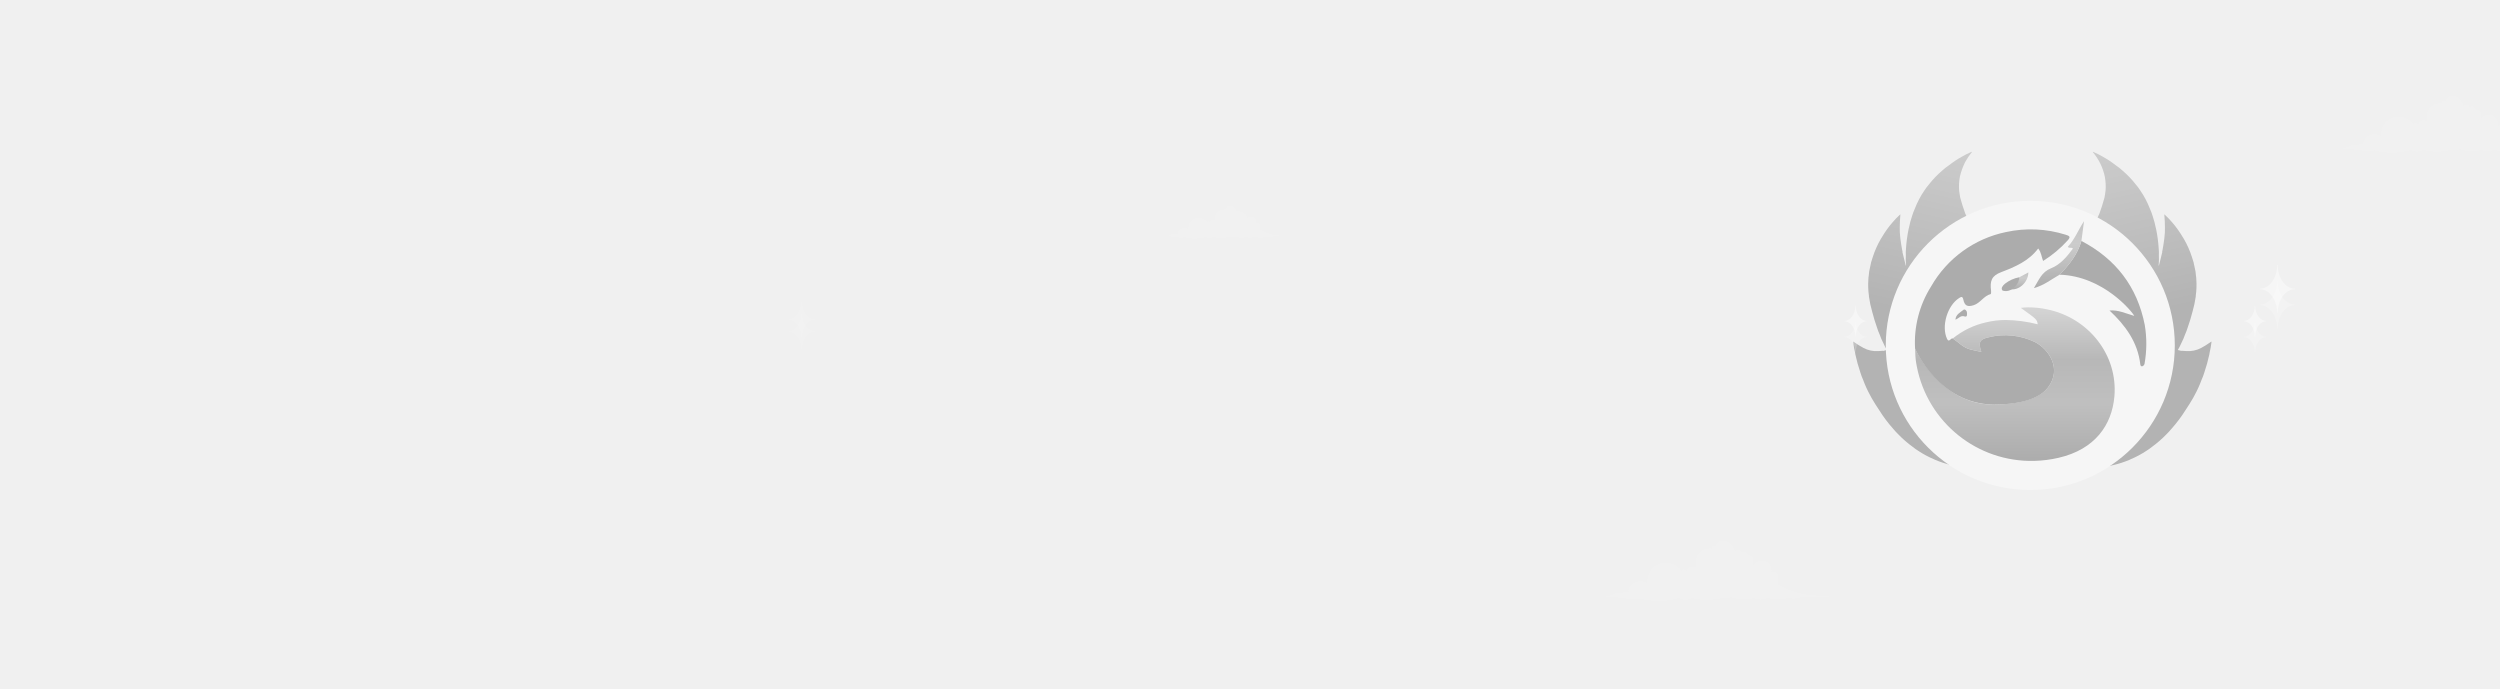
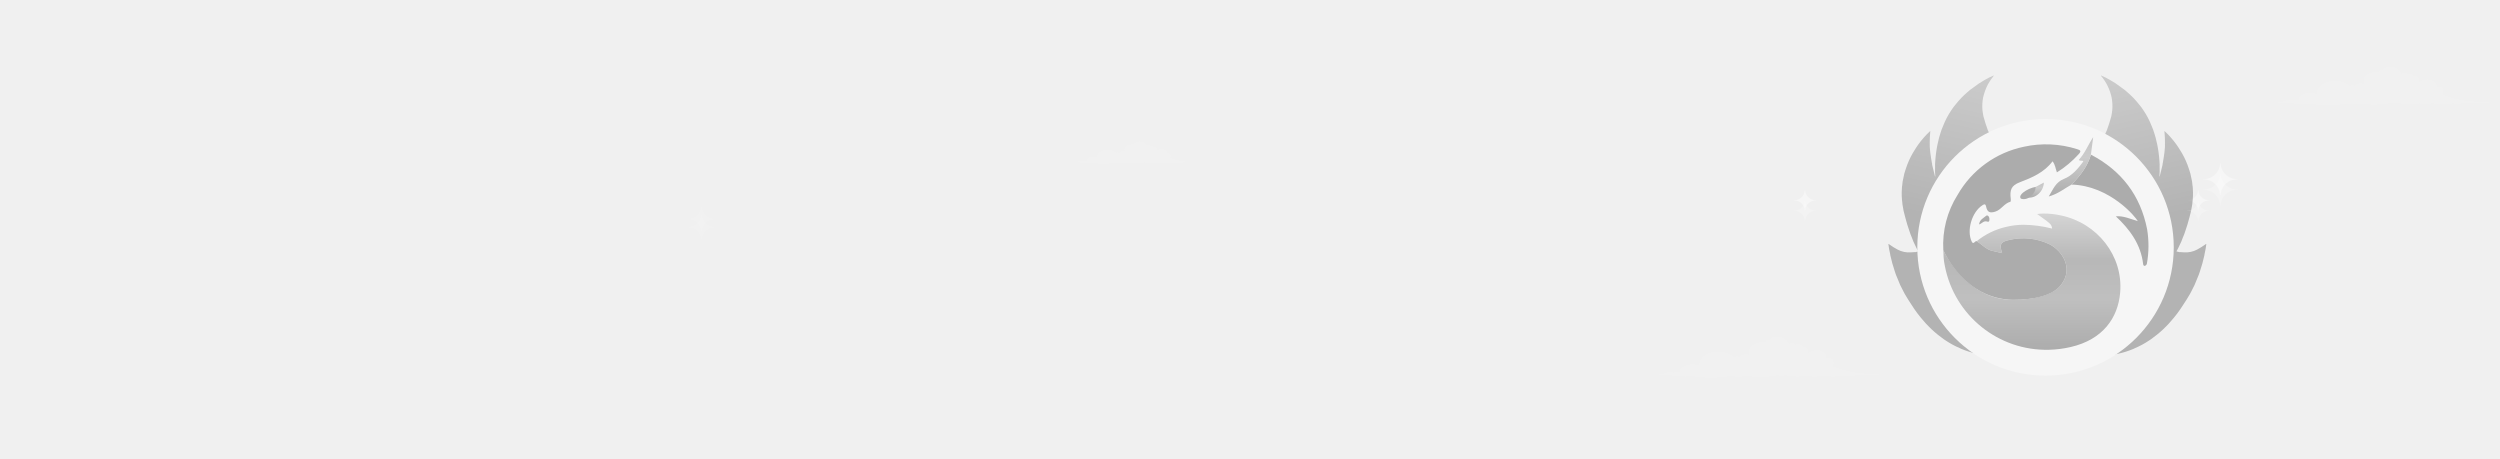
- <svg xmlns="http://www.w3.org/2000/svg" xmlns:xlink="http://www.w3.org/1999/xlink" width="752" height="207">
+ <svg xmlns="http://www.w3.org/2000/svg" xmlns:xlink="http://www.w3.org/1999/xlink" width="752" height="138" viewBox="0 0 752 138">
  <defs>
-     <linearGradient id="linear-gradient" x1="1.156" y1="1.185" x2=".887" y2=".353" gradientUnits="objectBoundingBox">
+     <linearGradient id="u2wewao2wa" x1="1.156" y1="1.185" x2=".887" y2=".353" gradientUnits="objectBoundingBox">
      <stop offset="0" stop-color="#82b1ff" />
      <stop offset="1" stop-color="#004ce6" />
    </linearGradient>
-     <linearGradient id="linear-gradient-2" x1="1.156" y1="-.185" x2=".887" y2=".647" xlink:href="#linear-gradient" />
-     <linearGradient id="linear-gradient-3" x1=".5" x2=".5" y2="1" gradientUnits="objectBoundingBox">
+     <linearGradient id="46bbbufn2d" x1="1.156" y1="-.185" x2=".887" y2=".647" xlink:href="#u2wewao2wa" />
+     <linearGradient id="rrjydew6be" x1=".5" x2=".5" y2="1" gradientUnits="objectBoundingBox">
      <stop offset="0" stop-color="#82b1ff" />
      <stop offset=".34" stop-color="#2962ff" />
      <stop offset=".626" stop-color="#0098ff" />
      <stop offset="1" stop-color="#004ce6" />
    </linearGradient>
-     <linearGradient id="linear-gradient-4" x1=".5" x2=".5" y2="1" gradientUnits="objectBoundingBox">
+     <linearGradient id="etjxul5xhf" x1=".5" x2=".5" y2="1" gradientUnits="objectBoundingBox">
      <stop offset="0" stop-color="#448aff" />
      <stop offset=".34" stop-color="#00cff3" />
      <stop offset=".626" stop-color="#0098ff" />
      <stop offset="1" stop-color="#004ce6" />
    </linearGradient>
-     <clipPath id="clip-path">
-       <path id="Rectangle_18585" data-name="Rectangle 18585" d="M20 0h712a20 20 0 0 1 20 20v187H0V20A20 20 0 0 1 20 0z" transform="translate(536 197)" style="fill:#e1bee7" />
+     <clipPath id="p2nqpjnodb">
+       <path data-name="Rectangle 18585" d="M20 0h712a20 20 0 0 1 20 20v118H0V20A20 20 0 0 1 20 0z" style="fill:#e1bee7" />
    </clipPath>
-     <clipPath id="clip-path-2">
-       <circle id="Ellipse_624" data-name="Ellipse 624" cx="56.76" cy="56.76" r="56.76" style="stroke:#707070;fill:#fff" />
+     <clipPath id="mvwkh8lcic">
+       <circle data-name="Ellipse 624" cx="50.361" cy="50.361" r="50.361" style="stroke:#707070;fill:#fff" />
    </clipPath>
-     <style>.cls-15,.cls-16,.cls-5{fill:#fff}.cls-15{isolation:isolate}.cls-11{fill:#004ce6}.cls-12{fill:url(#linear-gradient-4)}.cls-15{opacity:.05}.cls-16{opacity:.1}</style>
  </defs>
-   <g id="Mask_Group_276" data-name="Mask Group 276" transform="translate(-536 -197)" style="clip-path:url(#clip-path)">
-     <g id="Group_16479" data-name="Group 16479" transform="translate(773.201 225.779)">
-       <g id="Group_16525" data-name="Group 16525" transform="translate(317.558 5.861)">
-         <g id="Group_16471" data-name="Group 16471" transform="translate(0 45.077)" style="opacity:.4">
-           <path id="Path_11488" data-name="Path 11488" class="cls-5" d="M20.756 67.241h-.169c0-3.92-2.325-7.116-5.177-7.116v-.162c2.859 0 5.177-3.2 5.177-7.123h.169c0 3.926 2.325 7.123 5.183 7.123v.162c-2.865 0-5.183 3.197-5.183 7.116z" transform="translate(109.624 -52.84)" />
-           <path id="Path_11489" data-name="Path 11489" class="cls-5" d="M18.855 62.121h-.109c0-2.526-1.5-4.586-3.336-4.586v-.1c1.842 0 3.336-2.06 3.336-4.59h.109c0 2.53 1.5 4.59 3.34 4.59v.1c-1.846 0-3.34 2.06-3.34 4.586z" transform="translate(104.739 -40.614)" />
-           <path id="Path_11491" data-name="Path 11491" class="cls-5" d="M18.75 62.12h.109c0-2.526 1.5-4.586 3.336-4.586v-.1c-1.842 0-3.336-2.06-3.336-4.59h-.109c0 2.53-1.5 4.59-3.34 4.59v.1c1.847.001 3.34 2.061 3.34 4.586z" transform="translate(-15.41 -40.615)" />
+   <g data-name="Mask Group 276" style="clip-path:url(#p2nqpjnodb)">
+     <g data-name="Group 16479">
+       <g data-name="Group 16525">
+         <g data-name="Group 16471" style="opacity:.4">
+           <path data-name="Path 11488" d="M20.673 62.293h-.166a4.907 4.907 0 0 0-5.1-4.671v-.106a4.9 4.9 0 0 0 5.1-4.676h.166a4.91 4.91 0 0 0 5.1 4.676v.106a4.9 4.9 0 0 0-5.1 4.671z" transform="translate(647.288 -3.652)" style="fill:#fff" />
+           <path data-name="Path 11489" d="M18.8 58.932h-.107a3.162 3.162 0 0 0-3.285-3.01v-.069a3.16 3.16 0 0 0 3.285-3.013h.107a3.164 3.164 0 0 0 3.289 3.013v.069a3.161 3.161 0 0 0-3.289 3.01z" transform="translate(642.478 4.373)" style="fill:#fff" />
+           <path data-name="Path 11491" d="M18.7 58.932h.107a3.162 3.162 0 0 1 3.285-3.01v-.069a3.16 3.16 0 0 1-3.285-3.013H18.7a3.164 3.164 0 0 1-3.289 3.013v.069a3.161 3.161 0 0 1 3.289 3.01z" transform="translate(524.174 4.373)" style="fill:#fff" />
        </g>
-         <g id="Mask_Group_275" data-name="Mask Group 275" transform="translate(.121)" style="isolation:isolate;mix-blend-mode:luminosity;clip-path:url(#clip-path-2);opacity:.4">
-           <g id="Group_16475" data-name="Group 16475" transform="translate(-9.074 8.133)">
-             <g id="Group_16474" data-name="Group 16474" style="opacity:.9">
-               <g id="Group_16472" data-name="Group 16472" transform="rotate(-166 60.696 45.934)">
-                 <path id="Path_11492" data-name="Path 11492" d="M60.512 30.54c-.123-.148-.049-.32-.059-.481l-.024-.354c0-.032-.007-.064-.011-.1a39.955 39.955 0 0 0-.891-5.124 37.714 37.714 0 0 0-1.82-6.06 32.553 32.553 0 0 0-3-6.167A27.909 27.909 0 0 0 50.619 6.9c-.1-.106-.223-.2-.335-.293l-.067.071a24.613 24.613 0 0 1 3.271 5.1 3.291 3.291 0 0 0 .323.692c.013.016.026.032.041.047l.765 2.11a3.19 3.19 0 0 1 .369.983c.278.936.543 1.878.813 2.817l.022.076.08.672c.02.031.053.06.06.093a39.688 39.688 0 0 1 .7 4.759c.12.186.055.405.073.609a.473.473 0 0 0 .075.228c.023 1.414.207 2.821.15 4.237v.494q0 .588.007 1.174-.036 2.013-.238 4.015l.007.119v.032c-.058.535-.1 1.074-.18 1.6-.205 1.322-.43 2.639-.647 3.958l-.007.042-.162.681c-.091.416-.176.833-.274 1.247-.32 1.35-.734 2.674-1.14 4l-.017.055-.236.605a18.25 18.25 0 0 1-1.183 2.8c.111-1.115.045-2.221.052-3.327v-.902c-.027-.3-.048-.6-.08-.9a14.8 14.8 0 0 0-.61-3.121 1.012 1.012 0 0 0-.1-.142c-.086-.116-.167-.233-.048-.376v-.011c-.173.009-.187-.145-.241-.248-.117-.223-.217-.456-.344-.674a3.213 3.213 0 0 0-2.536-1.83 8.414 8.414 0 0 0-6.408 2.083 1.235 1.235 0 0 1-.492.3 1.542 1.542 0 0 1-.573.683l-.087.06a11.481 11.481 0 0 0-1.6 2.371c-.453.817-.74 1.706-1.121 2.555v.156c-.048.129-.1.255-.144.387-.3 1-.545 2.007-.773 3.022q-.152.909-.3 1.818c-.01.129.042.27-.071.38l-.071.453a.133.133 0 0 1 0 .017c0 .12-.005.241-.008.361a2.368 2.368 0 0 1 0 .3c-.217 1.533-.195 3.08-.3 4.621 0 .589-.005 1.18.008 1.769 0 .218-.072.448.063.653v2.947c.133.163.042.357.077.534v.152c.158.32.034.659.071.987a13.313 13.313 0 0 0 .106 1.912 26.388 26.388 0 0 0 .393 2.731l.023.12h-.058c-.042-.029-.083-.058-.126-.084-.332-.2-.707-.32-1.048-.5-.95-.5-1.9-1.017-2.842-1.526h-.008q-2.448-1.484-4.761-3.171l-.014-.01-.818-.673a43.727 43.727 0 0 1-4.811-4.265c-.292-.292-.543-.624-.864-.888l-.063-.082-.4-.52a13.463 13.463 0 0 1-1.352-1.554 29.936 29.936 0 0 1-2.36-3.293l-.382-.533-.039-.071a11.907 11.907 0 0 1-.1-.192 17.271 17.271 0 0 1-1.22-2.236 17.107 17.107 0 0 1-1.358-2.88l-.3-.607-.018-.054q-.485-1.448-.972-2.894a.013.013 0 0 0 0-.005c-.166-.709-.4-1.4-.521-2.122a9.486 9.486 0 0 1-.232-.939v-.045a44.55 44.55 0 0 1-.607-4.848c0-.126.005-.252.008-.378l-.02-.386a33.858 33.858 0 0 1-.061-1.831c0-1.08.127-2.155.08-3.235a.414.414 0 0 0 .07-.327.785.785 0 0 1 0-.133c.033-.251-.066-.517.076-.758a13.24 13.24 0 0 1 .139-1.839c.09-.741.161-1.484.241-2.227a.135.135 0 0 1 0-.017c.089-.076.058-.183.077-.279a6.488 6.488 0 0 1 .224-1.165 1.792 1.792 0 0 1 .011-.264c.289-1.538.665-3.055 1.055-4.569l-.008-.011h.007l.3-.758a22.51 22.51 0 0 1 .845-2.419 24.489 24.489 0 0 1 1.576-3.339l.077-.228.024-.041a35.437 35.437 0 0 1 2-3.092 18.141 18.141 0 0 1 1.615-2.023.123.123 0 0 0 .019-.011c.189-.1.289-.292.438-.436.083-.094.158-.195.248-.281A24.931 24.931 0 0 1 24.5 3.211a19.51 19.51 0 0 1 5.376-2.7C30.492.32 31.14.237 31.747 0a29.235 29.235 0 0 0-6.914 1.338 30.464 30.464 0 0 0-9.227 4.735c-.089.067-.17.147-.255.221a28.31 28.31 0 0 0-3.99 3.616 15.467 15.467 0 0 0-1.3 1.515 32.779 32.779 0 0 0-3.313 4.722A22.672 22.672 0 0 0 5.629 18.2a40.734 40.734 0 0 0-2.659 6.283 63.547 63.547 0 0 0-1.37 4.194c-.082.29-.146.585-.219.878a33.259 33.259 0 0 0-.939 5.052 17.8 17.8 0 0 0-.271 2.317 50.616 50.616 0 0 0-.151 5.733 3.107 3.107 0 0 0 .042.333 28.629 28.629 0 0 0 .247 3.521c.174-.048.238-.195.329-.3a25.368 25.368 0 0 1 2.237-2.3 8.216 8.216 0 0 1 4.123-2 10.474 10.474 0 0 1 1.334-.236c.17-.132.365-.048.548-.063h.655a19.216 19.216 0 0 0-.52 2.266 18.247 18.247 0 0 0-.458 2.8 17.747 17.747 0 0 0-.257 2.134 55.275 55.275 0 0 0-.257 4.983A32.346 32.346 0 0 0 8.2 58.54a1.1 1.1 0 0 0 .052.179 22.956 22.956 0 0 0 1.035 4.861 6.752 6.752 0 0 0 .408 1.13 11.216 11.216 0 0 0 .9 2.138 17.525 17.525 0 0 0 1.605 2.929 27.055 27.055 0 0 0 3.616 4.645c.173.183.36.351.541.526a29.118 29.118 0 0 0 4.158 3.524A25.425 25.425 0 0 0 23 80.042c.106.058.217.107.366.182-.234-.724-.455-1.4-.672-2.08-.33-1.031-.547-2.091-.81-3.14a36.858 36.858 0 0 1-.486-3.8c-.03-.5-.073-1-.11-1.5 0-.177-.008-.355-.013-.532-.109-.117-.063-.262-.064-.395-.008-.667-.01-1.332-.013-2v-1.946c.216.167.14.3.159.414a19.151 19.151 0 0 0 .6 2.586 15.624 15.624 0 0 0 .555 2.024 43.073 43.073 0 0 0 2.188 5.516c.065.135.144.262.216.393a25.48 25.48 0 0 0 1.627 2.959 18.518 18.518 0 0 0 1.465 2.14 26.58 26.58 0 0 0 4.042 4.529 16.269 16.269 0 0 0 1.872 1.523 28.016 28.016 0 0 0 4.77 3.006 15.066 15.066 0 0 0 2.359 1.063 29.625 29.625 0 0 0 4.436 1.586 24.952 24.952 0 0 0 3.13.7c.079.026.164.064.155-.08a16.777 16.777 0 0 1-5.3-6.292 16.177 16.177 0 0 1-1.245-4.066c-.1-.687-.12-1.38-.187-2.07.038-1.665.125-3.328.307-4.985.211-1.085.382-2.177.665-3.248.244-.925.57-1.822.853-2.733.686-1.758 1.575-3.428 2.228-5.2.072-.195.176-.377.265-.566a16.718 16.718 0 0 0 1.442-5.48.939.939 0 0 1 .064-.208 12.233 12.233 0 0 0-.3-5.473c-.023-.071-.057-.139-.086-.208a16.34 16.34 0 0 0-1.65-3.595c.748.213 2.118 1.7 3.4 3.68a9.81 9.81 0 0 1 .917 4.914c0 .09-.007.181-.01.272-.016.212.073.434-.06.635a16.6 16.6 0 0 1-.843 3.753c-.209.548-.458 1.077-.7 1.629.32-.257.648-.5.959-.772a28.806 28.806 0 0 0 4.225-4.531c.208-.276.393-.569.589-.854a23.651 23.651 0 0 0 2.052-3.239 14.624 14.624 0 0 0 .9-1.819 30.339 30.339 0 0 0 1.886-4.845 7.365 7.365 0 0 0 .318-1.2 28.317 28.317 0 0 0 .986-5.066c.011-.159-.063-.33.063-.473.092-.195-.063-.417.069-.608v-5.606a41.308 41.308 0 0 0-.067-4.396z" style="fill:url(#linear-gradient)" />
+         <g data-name="Mask Group 275" transform="translate(565.761 12.944)" style="isolation:isolate;mix-blend-mode:luminosity;clip-path:url(#mvwkh8lcic);opacity:.4">
+           <g data-name="Group 16475">
+             <g data-name="Group 16474" style="opacity:.9">
+               <g data-name="Group 16472">
+                 <path data-name="Path 11492" d="M53.69 27.1c-.109-.131-.044-.284-.052-.427l-.021-.314c0-.028-.006-.056-.009-.085a35.449 35.449 0 0 0-.79-4.547 33.462 33.462 0 0 0-1.618-5.381 28.882 28.882 0 0 0-2.664-5.472 24.763 24.763 0 0 0-3.624-4.75c-.091-.094-.2-.174-.3-.26l-.059.063a21.839 21.839 0 0 1 2.9 4.524 2.92 2.92 0 0 0 .286.614.672.672 0 0 0 .036.042l.679 1.872a2.83 2.83 0 0 1 .327.872c.247.831.482 1.666.721 2.5l.02.068.071.6c.018.028.047.053.053.083a35.216 35.216 0 0 1 .618 4.223c.107.165.048.36.065.54a.42.42 0 0 0 .067.2c.02 1.254.184 2.5.133 3.76v.438q0 .521.006 1.041-.032 1.786-.211 3.563l.006.106v.029c-.052.475-.086.953-.159 1.424-.182 1.173-.382 2.342-.574 3.512l-.006.037-.144.6c-.081.369-.156.739-.243 1.106-.284 1.2-.651 2.373-1.012 3.55l-.015.049-.209.537A16.191 16.191 0 0 1 46.93 44.3c.1-.989.04-1.971.046-2.952v-.806c-.024-.265-.042-.53-.071-.8a13.132 13.132 0 0 0-.541-2.769.9.9 0 0 0-.085-.126c-.077-.1-.148-.206-.043-.334v-.01c-.154.008-.166-.129-.214-.22-.1-.2-.193-.4-.305-.6a2.85 2.85 0 0 0-2.25-1.623 7.465 7.465 0 0 0-5.685 1.848 1.1 1.1 0 0 1-.437.268 1.368 1.368 0 0 1-.509.606l-.077.054a10.187 10.187 0 0 0-1.418 2.1c-.4.725-.657 1.514-.995 2.267v.134c-.043.114-.093.227-.128.344a39.286 39.286 0 0 0-.686 2.681l-.27 1.613c-.009.114.038.239-.063.337l-.063.4a.117.117 0 0 1 0 .016c0 .106 0 .214-.007.321a2.1 2.1 0 0 1 0 .268c-.193 1.36-.173 2.733-.262 4.1 0 .523 0 1.047.007 1.569 0 .194-.064.4.056.579v2.615c.118.145.037.317.068.474v.135c.14.284.03.585.063.876a11.813 11.813 0 0 0 .094 1.7 23.413 23.413 0 0 0 .349 2.423l.02.107h-.051a2.183 2.183 0 0 0-.112-.075c-.294-.181-.627-.284-.93-.444-.843-.447-1.682-.9-2.522-1.354h-.007q-2.172-1.317-4.224-2.813l-.012-.009-.737-.605a38.8 38.8 0 0 1-4.268-3.784c-.259-.259-.482-.554-.767-.788l-.056-.073-.354-.462a11.946 11.946 0 0 1-1.2-1.379 26.562 26.562 0 0 1-2.09-2.909l-.339-.472-.034-.063c-.03-.057-.06-.114-.093-.17a15.324 15.324 0 0 1-1.083-1.984 15.178 15.178 0 0 1-1.2-2.555l-.265-.539-.016-.048q-.434-1.287-.864-2.569c-.147-.629-.359-1.243-.462-1.883a8.417 8.417 0 0 1-.206-.833v-.04a39.528 39.528 0 0 1-.538-4.3c0-.112 0-.223.007-.335l-.018-.342a30.338 30.338 0 0 1-.054-1.625c0-.958.113-1.912.071-2.87a.368.368 0 0 0 .063-.29.7.7 0 0 1 0-.118c.03-.223-.058-.458.067-.672a11.748 11.748 0 0 1 .124-1.632c.08-.657.142-1.317.214-1.976a.12.12 0 0 1 0-.015c.079-.067.052-.163.068-.247a5.757 5.757 0 0 1 .2-1.034 1.59 1.59 0 0 1 .009-.234c.257-1.365.59-2.71.936-4.054l-.007-.01h.009l.264-.673a19.972 19.972 0 0 1 .75-2.146 21.729 21.729 0 0 1 1.4-2.962l.068-.2.022-.036a31.441 31.441 0 0 1 1.77-2.743 16.1 16.1 0 0 1 1.433-1.8l.017-.009c.168-.089.256-.259.389-.387.073-.083.14-.173.22-.249a22.121 22.121 0 0 1 2.626-2.227A17.31 17.31 0 0 1 26.5.456C27.055.284 27.629.21 28.168 0a25.939 25.939 0 0 0-6.134 1.187 27.03 27.03 0 0 0-8.187 4.2c-.079.06-.151.13-.227.2a25.118 25.118 0 0 0-3.54 3.209 13.724 13.724 0 0 0-1.153 1.344 29.083 29.083 0 0 0-2.939 4.19 20.116 20.116 0 0 0-.993 1.821 36.142 36.142 0 0 0-2.359 5.575 56.46 56.46 0 0 0-1.212 3.721c-.073.257-.13.519-.194.779a29.51 29.51 0 0 0-.83 4.48 15.792 15.792 0 0 0-.241 2.056 44.91 44.91 0 0 0-.134 5.086 2.756 2.756 0 0 0 .038.3 25.4 25.4 0 0 0 .219 3.124c.155-.042.211-.173.292-.268a22.509 22.509 0 0 1 1.985-2.043 7.289 7.289 0 0 1 3.658-1.775 9.293 9.293 0 0 1 1.183-.213c.151-.117.324-.042.487-.056h.581A17.05 17.05 0 0 0 8 38.927a16.189 16.189 0 0 0-.4 2.488 15.746 15.746 0 0 0-.229 1.894 49.443 49.443 0 0 0-.228 4.421 28.7 28.7 0 0 0 .14 4.211.972.972 0 0 0 .046.159 20.368 20.368 0 0 0 .916 4.313 5.991 5.991 0 0 0 .362 1 9.951 9.951 0 0 0 .8 1.9 15.549 15.549 0 0 0 1.424 2.6 24 24 0 0 0 3.208 4.121c.153.162.319.311.48.466a25.835 25.835 0 0 0 3.69 3.127 22.561 22.561 0 0 0 2.207 1.394c.094.052.192.1.325.161-.208-.643-.4-1.243-.6-1.845-.292-.915-.485-1.855-.719-2.786a32.7 32.7 0 0 1-.431-3.373c-.026-.444-.065-.887-.1-1.331 0-.157-.007-.315-.011-.472-.1-.1-.056-.232-.057-.35-.007-.592-.009-1.182-.011-1.774v-1.728c.192.148.124.266.141.367a16.992 16.992 0 0 0 .529 2.295 13.863 13.863 0 0 0 .493 1.8 38.217 38.217 0 0 0 1.947 4.894c.058.12.128.233.192.349a22.608 22.608 0 0 0 1.443 2.625 16.429 16.429 0 0 0 1.3 1.9 23.584 23.584 0 0 0 3.586 4.018 14.435 14.435 0 0 0 1.657 1.346 24.858 24.858 0 0 0 4.232 2.667 13.368 13.368 0 0 0 2.093.943 26.284 26.284 0 0 0 3.936 1.407 22.14 22.14 0 0 0 2.777.621c.07.023.145.056.137-.071a14.886 14.886 0 0 1-4.7-5.583 14.353 14.353 0 0 1-1.1-3.608c-.091-.61-.107-1.225-.166-1.837.034-1.477.111-2.953.272-4.423.188-.963.339-1.932.59-2.882.216-.821.505-1.616.757-2.425.609-1.56 1.4-3.042 1.977-4.614.064-.173.156-.335.235-.5a14.833 14.833 0 0 0 1.27-4.862.833.833 0 0 1 .056-.185 10.854 10.854 0 0 0-.262-4.856c-.021-.063-.05-.123-.076-.184a14.5 14.5 0 0 0-1.464-3.19c.664.189 1.879 1.51 3.015 3.265a8.7 8.7 0 0 1 .813 4.36c0 .08-.006.161-.009.241-.014.188.065.385-.053.563a14.728 14.728 0 0 1-.748 3.33c-.186.486-.406.956-.621 1.445.284-.228.575-.448.851-.685a25.558 25.558 0 0 0 3.749-4.02c.185-.245.349-.5.522-.758A20.986 20.986 0 0 0 50 48.4a12.977 12.977 0 0 0 .8-1.614 26.92 26.92 0 0 0 1.673-4.3 6.535 6.535 0 0 0 .282-1.066 25.126 25.126 0 0 0 .874-4.495c.01-.141-.056-.292.056-.42.082-.173-.056-.37.061-.539V31a36.65 36.65 0 0 0-.056-3.9z" transform="rotate(-166 50.27 44.858)" style="fill:url(#u2wewao2wa)" />
              </g>
-               <g id="Group_16473" data-name="Group 16473" transform="rotate(-14 59.706 7.331)">
-                 <path id="Path_11493" data-name="Path 11493" d="M60.512 62.756c-.123.148-.049.32-.059.481l-.024.354c0 .032-.007.064-.011.1a39.954 39.954 0 0 1-.891 5.124 37.715 37.715 0 0 1-1.82 6.06 32.553 32.553 0 0 1-3 6.167 27.91 27.91 0 0 1-4.084 5.354c-.1.106-.223.2-.335.293l-.067-.071a24.614 24.614 0 0 0 3.271-5.1 3.291 3.291 0 0 1 .323-.692c.013-.016.026-.032.041-.047l.765-2.11a3.19 3.19 0 0 0 .369-.983c.278-.936.543-1.878.813-2.817l.022-.076.08-.672c.02-.031.053-.06.06-.093a39.7 39.7 0 0 0 .7-4.759c.12-.186.055-.405.073-.609a.473.473 0 0 1 .075-.228c.023-1.414.207-2.821.15-4.237v-.494l.007-1.174q-.036-2.013-.238-4.015l.007-.119v-.032c-.058-.535-.1-1.074-.18-1.6-.205-1.322-.43-2.639-.647-3.958l-.007-.042-.162-.681c-.091-.416-.176-.833-.274-1.247-.32-1.35-.734-2.674-1.14-4l-.017-.055-.236-.605a18.251 18.251 0 0 0-1.183-2.8c.111 1.115.045 2.221.052 3.327v.907c-.027.3-.048.6-.08.9a14.8 14.8 0 0 1-.61 3.121 1.011 1.011 0 0 1-.1.142c-.086.116-.167.233-.048.376v.011c-.173-.009-.187.145-.241.248-.117.223-.217.456-.344.674a3.213 3.213 0 0 1-2.536 1.83 8.413 8.413 0 0 1-6.408-2.083 1.235 1.235 0 0 0-.492-.3 1.542 1.542 0 0 0-.573-.683l-.087-.06a11.481 11.481 0 0 1-1.6-2.371c-.453-.817-.74-1.706-1.121-2.555v-.153c-.048-.129-.1-.255-.144-.387-.3-1-.545-2.007-.773-3.022q-.152-.909-.3-1.818c-.01-.129.042-.27-.071-.38l-.071-.453a.135.135 0 0 0 0-.017c0-.12-.005-.241-.008-.361a2.363 2.363 0 0 0 0-.3c-.217-1.533-.195-3.08-.3-4.621 0-.589-.005-1.18.008-1.769 0-.218-.072-.448.063-.653v-2.947c.133-.163.042-.357.077-.534v-.152c.158-.32.034-.659.071-.987a13.314 13.314 0 0 1 .106-1.912 26.4 26.4 0 0 1 .393-2.731l.023-.12h-.058c-.042.029-.083.058-.126.084-.332.2-.707.32-1.048.5-.95.5-1.9 1.017-2.842 1.527h-.008q-2.448 1.484-4.761 3.171l-.014.01-.83.682a43.727 43.727 0 0 0-4.811 4.265c-.292.292-.543.624-.864.888l-.063.082-.4.52a13.463 13.463 0 0 0-1.352 1.554 29.936 29.936 0 0 0-2.36 3.293l-.382.533-.039.071-.1.192a17.268 17.268 0 0 0-1.22 2.236 17.108 17.108 0 0 0-1.358 2.88l-.3.607-.018.054q-.485 1.448-.972 2.894a.013.013 0 0 1 0 .005c-.166.709-.4 1.4-.521 2.122a9.488 9.488 0 0 0-.232.939v.045a44.552 44.552 0 0 0-.607 4.848c0 .126.005.252.008.378l-.02.386c-.032.61-.062 1.219-.061 1.831 0 1.08.127 2.155.08 3.235a.414.414 0 0 1 .07.327.785.785 0 0 0 0 .133c.033.251-.066.517.076.758a13.241 13.241 0 0 0 .139 1.839c.09.741.161 1.484.241 2.227a.135.135 0 0 0 0 .017c.089.076.058.183.077.279a6.489 6.489 0 0 0 .224 1.165 1.792 1.792 0 0 0 .011.264c.289 1.538.665 3.055 1.055 4.569l-.008.011h.015l.3.758a22.508 22.508 0 0 0 .845 2.419 24.489 24.489 0 0 0 1.576 3.339l.077.228.024.041a35.439 35.439 0 0 0 2 3.092 18.142 18.142 0 0 0 1.615 2.023.123.123 0 0 1 .019.011c.189.1.289.292.438.436.083.094.158.195.248.281a24.929 24.929 0 0 0 2.959 2.51 19.508 19.508 0 0 0 5.376 2.7c.621.193 1.269.277 1.876.514a29.234 29.234 0 0 1-6.914-1.338 30.465 30.465 0 0 1-9.227-4.735c-.089-.067-.17-.147-.255-.221a28.308 28.308 0 0 1-3.989-3.617 15.464 15.464 0 0 1-1.3-1.515 32.779 32.779 0 0 1-3.313-4.722A22.676 22.676 0 0 1 5.629 75.1a40.735 40.735 0 0 1-2.659-6.286A63.547 63.547 0 0 1 1.6 64.62c-.082-.29-.146-.585-.219-.878a33.259 33.259 0 0 1-.939-5.052 17.8 17.8 0 0 1-.271-2.317A50.617 50.617 0 0 1 .02 50.64a3.107 3.107 0 0 1 .042-.333 28.629 28.629 0 0 1 .247-3.521c.174.048.238.195.329.3a25.371 25.371 0 0 0 2.237 2.3A8.216 8.216 0 0 0 7 51.39a10.473 10.473 0 0 0 1.334.236c.17.132.365.048.548.063h.655a19.219 19.219 0 0 1-.52-2.266 18.248 18.248 0 0 1-.458-2.8 17.748 17.748 0 0 1-.259-2.139 55.294 55.294 0 0 1-.257-4.983 32.347 32.347 0 0 1 .157-4.745 1.1 1.1 0 0 1 .052-.179 22.956 22.956 0 0 1 1.033-4.861 6.752 6.752 0 0 1 .408-1.13 11.216 11.216 0 0 1 .9-2.138 17.524 17.524 0 0 1 1.607-2.929 27.056 27.056 0 0 1 3.616-4.645c.173-.183.36-.351.541-.526a29.118 29.118 0 0 1 4.158-3.524A25.425 25.425 0 0 1 23 13.254c.106-.058.217-.107.366-.182-.234.724-.455 1.4-.672 2.08-.33 1.031-.547 2.091-.81 3.14a36.861 36.861 0 0 0-.486 3.8c-.03.5-.073 1-.11 1.5 0 .177-.008.355-.013.532-.109.118-.063.262-.064.395-.008.667-.01 1.333-.013 2v1.946c.216-.167.14-.3.159-.414a19.15 19.15 0 0 1 .6-2.586 15.622 15.622 0 0 1 .555-2.024 43.074 43.074 0 0 1 2.195-5.516c.065-.135.144-.262.216-.393a25.485 25.485 0 0 1 1.627-2.959 18.521 18.521 0 0 1 1.465-2.14A26.581 26.581 0 0 1 32.054 7.9a16.269 16.269 0 0 1 1.872-1.52A28.017 28.017 0 0 1 38.7 3.374a15.067 15.067 0 0 1 2.359-1.063A29.625 29.625 0 0 1 45.491.725a24.95 24.95 0 0 1 3.13-.7c.079-.026.164-.064.155.08a19.892 19.892 0 0 0-2.71 2.433A19.765 19.765 0 0 0 43.473 6.4a16.177 16.177 0 0 0-1.245 4.066c-.1.687-.12 1.38-.187 2.07.038 1.665.125 3.328.307 4.985.211 1.085.382 2.177.665 3.248.244.925.57 1.822.853 2.733.686 1.758 1.575 3.428 2.228 5.2.072.195.176.377.265.566a16.719 16.719 0 0 1 1.439 5.48.94.94 0 0 0 .064.208 12.234 12.234 0 0 1-.3 5.474c-.023.071-.057.139-.086.208a16.34 16.34 0 0 1-1.65 3.595c.748-.213 2.118-1.7 3.4-3.68a9.81 9.81 0 0 0 .917-4.914c0-.09-.007-.181-.01-.272-.016-.212.074-.434-.06-.635a16.6 16.6 0 0 0-.843-3.753c-.209-.548-.458-1.078-.7-1.629.32.257.648.5.959.772a28.808 28.808 0 0 1 4.225 4.531c.208.276.393.569.589.854a23.651 23.651 0 0 1 2.052 3.239 14.625 14.625 0 0 1 .9 1.819 30.341 30.341 0 0 1 1.886 4.845 7.366 7.366 0 0 1 .318 1.2 28.317 28.317 0 0 1 .986 5.066c.011.159-.063.33.063.473.092.195-.063.417.069.608v5.603a41.309 41.309 0 0 1-.065 4.396z" style="fill:url(#linear-gradient-2)" />
+               <g data-name="Group 16473">
+                 <path data-name="Path 11493" d="M53.69 55.681c-.109.131-.044.284-.052.427l-.022.314c0 .028-.006.056-.009.085a35.449 35.449 0 0 1-.79 4.547 33.462 33.462 0 0 1-1.617 5.379 28.882 28.882 0 0 1-2.664 5.467 24.764 24.764 0 0 1-3.624 4.75c-.091.094-.2.174-.3.26l-.059-.063a21.838 21.838 0 0 0 2.9-4.524 2.92 2.92 0 0 1 .286-.614.672.672 0 0 1 .036-.042l.685-1.867a2.83 2.83 0 0 0 .327-.872c.247-.831.482-1.666.721-2.5l.02-.068.071-.6c.018-.028.047-.053.053-.083a35.221 35.221 0 0 0 .618-4.223c.107-.165.048-.36.065-.54a.42.42 0 0 1 .067-.2c.02-1.254.184-2.5.133-3.76v-.438q0-.521.006-1.041-.032-1.786-.211-3.563l.006-.106v-.029c-.052-.475-.086-.953-.159-1.424-.182-1.173-.382-2.342-.574-3.512l-.006-.037-.144-.6c-.081-.369-.156-.739-.243-1.106-.284-1.2-.651-2.373-1.012-3.55l-.015-.049-.209-.537a16.193 16.193 0 0 0-1.049-2.482c.1.989.04 1.971.046 2.952v.805c-.024.265-.042.53-.071.8a13.133 13.133 0 0 1-.541 2.769.9.9 0 0 1-.085.126c-.077.1-.148.206-.043.334v.01c-.154-.008-.166.129-.214.22-.1.2-.193.4-.305.6a2.851 2.851 0 0 1-2.25 1.623 7.465 7.465 0 0 1-5.685-1.848 1.1 1.1 0 0 0-.437-.268 1.368 1.368 0 0 0-.509-.606l-.077-.054a10.187 10.187 0 0 1-1.418-2.1c-.4-.725-.657-1.514-.995-2.267v-.146c-.043-.114-.093-.227-.128-.344a39.286 39.286 0 0 1-.686-2.681l-.27-1.613c-.009-.114.038-.239-.063-.337l-.063-.4a.119.119 0 0 0 0-.016c0-.106 0-.214-.007-.321a2.1 2.1 0 0 0 0-.268c-.193-1.36-.173-2.733-.262-4.1 0-.523 0-1.047.007-1.57 0-.194-.064-.4.056-.579v-2.615c.118-.145.037-.317.068-.474v-.137c.14-.284.03-.585.063-.876a11.813 11.813 0 0 1 .094-1.7 23.418 23.418 0 0 1 .349-2.423l.02-.107h-.051a2.183 2.183 0 0 1-.112.075c-.294.181-.627.284-.93.444-.843.447-1.682.9-2.522 1.354h-.007q-2.172 1.317-4.224 2.814l-.012.009-.737.605a38.8 38.8 0 0 0-4.268 3.784c-.259.259-.482.554-.767.788l-.056.073-.354.462a11.944 11.944 0 0 0-1.2 1.379 26.561 26.561 0 0 0-2.094 2.922l-.339.472-.034.063c-.03.057-.06.114-.093.17a15.322 15.322 0 0 0-1.083 1.984 15.18 15.18 0 0 0-1.2 2.555l-.265.539-.016.048Q12.73 42.7 12.3 43.98c-.147.629-.359 1.243-.462 1.883a8.418 8.418 0 0 0-.206.833v.04a39.529 39.529 0 0 0-.538 4.3c0 .112 0 .223.007.335l-.018.342a30.338 30.338 0 0 0-.054 1.625c0 .958.113 1.912.071 2.87a.368.368 0 0 1 .063.29.7.7 0 0 0 0 .118c.03.223-.058.458.067.672a11.748 11.748 0 0 0 .124 1.632c.08.657.142 1.317.214 1.976a.12.12 0 0 0 0 .015c.079.067.052.163.068.247a5.757 5.757 0 0 0 .2 1.034 1.59 1.59 0 0 0 .009.234c.257 1.365.59 2.71.936 4.054l-.007.01h.009l.264.673a19.971 19.971 0 0 0 .75 2.146 21.728 21.728 0 0 0 1.4 2.962l.068.2.022.036a31.444 31.444 0 0 0 1.77 2.743 16.1 16.1 0 0 0 1.433 1.8.11.11 0 0 1 .017.009c.168.089.256.259.389.387.073.083.14.173.22.249a22.118 22.118 0 0 0 2.625 2.227 17.309 17.309 0 0 0 4.77 2.393c.551.171 1.126.245 1.664.456a25.939 25.939 0 0 1-6.134-1.187 27.03 27.03 0 0 1-8.187-4.2c-.079-.06-.151-.13-.227-.2a25.116 25.116 0 0 1-3.54-3.209 13.72 13.72 0 0 1-1.153-1.344 29.084 29.084 0 0 1-2.939-4.19 20.119 20.119 0 0 1-.993-1.821 36.142 36.142 0 0 1-2.359-5.575 56.46 56.46 0 0 1-1.212-3.721c-.073-.257-.13-.519-.194-.779A29.51 29.51 0 0 1 .4 52.073a15.792 15.792 0 0 1-.241-2.056 44.911 44.911 0 0 1-.138-5.087 2.756 2.756 0 0 1 .038-.3 25.4 25.4 0 0 1 .219-3.124c.155.042.211.173.292.268a22.512 22.512 0 0 0 1.985 2.043A7.29 7.29 0 0 0 6.213 45.6a9.292 9.292 0 0 0 1.184.209c.151.117.324.042.487.056h.581A17.052 17.052 0 0 1 8 43.851a16.19 16.19 0 0 1-.4-2.487 15.747 15.747 0 0 1-.229-1.894 47.651 47.651 0 0 1-.233-4.421 28.7 28.7 0 0 1 .14-4.211.972.972 0 0 1 .046-.159 20.368 20.368 0 0 1 .916-4.313 5.991 5.991 0 0 1 .362-1 9.952 9.952 0 0 1 .8-1.9 15.549 15.549 0 0 1 1.424-2.6 24.006 24.006 0 0 1 3.208-4.121c.153-.162.319-.311.48-.466a25.836 25.836 0 0 1 3.69-3.127 22.559 22.559 0 0 1 2.207-1.394c.094-.052.192-.1.325-.161-.208.643-.4 1.243-.6 1.845-.292.915-.485 1.855-.719 2.786a32.7 32.7 0 0 0-.431 3.373c-.026.444-.065.887-.1 1.331 0 .157-.007.315-.011.472-.1.1-.056.233-.057.35-.007.592-.009 1.182-.011 1.774v1.727c.192-.148.124-.266.141-.367a16.991 16.991 0 0 1 .529-2.295 13.862 13.862 0 0 1 .493-1.8 38.218 38.218 0 0 1 1.95-4.893c.058-.12.128-.233.192-.349a22.611 22.611 0 0 1 1.443-2.625 16.433 16.433 0 0 1 1.3-1.9 23.584 23.584 0 0 1 3.586-4.018A14.434 14.434 0 0 1 30.1 5.661a24.859 24.859 0 0 1 4.232-2.667 13.368 13.368 0 0 1 2.093-.943A26.285 26.285 0 0 1 40.363.643 22.137 22.137 0 0 1 43.14.022c.07-.023.145-.056.137.071a17.65 17.65 0 0 0-2.4 2.159 17.537 17.537 0 0 0-2.3 3.425 14.354 14.354 0 0 0-1.1 3.608c-.091.61-.107 1.225-.166 1.837.034 1.477.111 2.953.272 4.423.188.963.339 1.932.59 2.882.216.821.505 1.617.757 2.425.609 1.56 1.4 3.042 1.977 4.614.064.173.156.335.235.5a14.834 14.834 0 0 1 1.277 4.862.833.833 0 0 0 .056.185 10.854 10.854 0 0 1-.275 4.857c-.021.063-.05.123-.076.184a14.5 14.5 0 0 1-1.464 3.19c.664-.189 1.879-1.51 3.015-3.266a8.7 8.7 0 0 0 .813-4.36c0-.08-.006-.161-.009-.241-.014-.188.065-.385-.053-.563a14.729 14.729 0 0 0-.748-3.33c-.186-.486-.406-.956-.621-1.445.284.228.575.448.851.685a25.561 25.561 0 0 1 3.749 4.02c.185.245.349.5.522.758A20.984 20.984 0 0 1 50 34.376a12.976 12.976 0 0 1 .8 1.614 26.921 26.921 0 0 1 1.673 4.3 6.535 6.535 0 0 1 .282 1.066 25.126 25.126 0 0 1 .874 4.495c.01.141-.056.293.056.42.082.173-.056.37.061.539v4.973a36.652 36.652 0 0 1-.056 3.898z" transform="rotate(-14 78.334 42.898)" style="fill:url(#46bbbufn2d)" />
              </g>
            </g>
-             <g id="Group_13546" data-name="Group 13546" transform="translate(21.437 17.658)">
-               <circle id="Ellipse_454" data-name="Ellipse 454" class="cls-5" cx="43.468" cy="43.468" r="43.468" />
-               <g id="Group_13545" data-name="Group 13545" transform="translate(8.754 6.1)">
-                 <path id="Path_5965" data-name="Path 5965" d="M872.611-162.21c1.107-12.5-7.75-23.653-20.08-26.221a26.4 26.4 0 0 0-5.964-.64 19.7 19.7 0 0 0-2.114.157c4.85 3.467 4.85 3.467 5.095 4.935h-.01a40.8 40.8 0 0 0-9.661-1.288 24.914 24.914 0 0 0-5.824.7A24.418 24.418 0 0 0 824-179.709c1.721 1.123 3.133 2.746 5.219 3.28 1.085.279 2.186.495 3.368.759-.939-2.844-.589-3.788 2.207-4.4a20.56 20.56 0 0 1 13.937 1.44c3.967 2.006 8.27 7.869 3.923 13.64-2.883 3.83-9.972 5.17-16.454 5.17-15.569 0-23.156-15.982-23.544-16.844.013.332.027.657.05 1a21.835 21.835 0 0 0 .154 2.419c.032.244.063.489.1.719l.027.171c.065.39.134.763.2 1.113a35.077 35.077 0 0 0 35.34 28.358 36.324 36.324 0 0 0 7.3-.929c10.973-2.533 16.025-9.893 16.784-18.397z" transform="translate(-812.6 214.987)" style="fill:url(#linear-gradient-3);isolation:isolate" />
-                 <path id="Path_5962" data-name="Path 5962" class="cls-11" d="M824.005-185.41c.143-1.618 1.488-2.155 2.395-2.939.414-.361 1.028.184 1.082.775.047.512.157 1.491-.7 1.2-1.232-.426-1.747.639-2.777.964z" transform="translate(-811.819 215.029)" />
-                 <g id="Group_13544" data-name="Group 13544" transform="translate(0 2.453)">
-                   <path id="Path_5963" data-name="Path 5963" class="cls-11" d="M853.312-197.6c2.868-2.95 5.434-6.1 6.578-10.16 10.338 5.425 16.8 13.769 19.062 25.291a34.292 34.292 0 0 1-.077 11.7 1.106 1.106 0 0 1-.619.706c-.4.159-.613-.229-.649-.545-.776-6.736-4.51-11.768-9.266-16.222 2.6-.252 4.916.9 7.449 1.62-.514-1.109-9.25-12.001-22.478-12.39z" transform="translate(-809.801 211.246)" />
-                   <path id="Path_5964" data-name="Path 5964" class="cls-11" d="M836.2-158.3c6.988 0 13.571-1.335 16.455-5.165 4.346-5.771.044-11.634-3.924-13.64a20.558 20.558 0 0 0-13.936-1.44c-2.8.608-3.148 1.55-2.208 4.4-1.181-.265-2.283-.482-3.368-.76-2.085-.536-3.5-2.158-5.218-3.281a24.411 24.411 0 0 1 10.052-4.863 24.867 24.867 0 0 1 5.824-.695 24.882 24.882 0 0 0-5.832.695A24.421 24.421 0 0 0 824-178.192c-.6-.249-1.107 1.393-1.707.134-1.8-3.77.066-10.042 3.628-12.3.577-.365 1.022-.6 1.241.426.409 1.926 1.257 2.311 3.1 1.739 2.038-.632 3.045-2.819 5.146-3.356.111-.03.162-.61.122-.919-.411-3.1.184-4.579 3.028-5.671 4.208-1.613 8.28-3.321 11.137-7.118.946 1.178.988 2.5 1.473 3.75a34.4 34.4 0 0 0 7.339-6.124c1.05-1.1.68-1.412-.541-1.772a34.9 34.9 0 0 0-17.965-.8 33.8 33.8 0 0 0-22.5 16.324 31.609 31.609 0 0 0-4.839 18.757c.385.84 7.274 16.485 23.538 16.822z" transform="translate(-812.605 211.022)" />
+             <g data-name="Group 13546" transform="translate(10.969 22.883)">
+               <circle data-name="Ellipse 454" cx="38.567" cy="38.567" r="38.567" style="fill:#fff" />
+               <g data-name="Group 13545">
+                 <path data-name="Path 5965" d="M865.852-165.239c.982-11.095-6.876-20.986-17.817-23.265a23.428 23.428 0 0 0-5.292-.568 17.488 17.488 0 0 0-1.876.139c4.3 3.076 4.3 3.076 4.52 4.379h-.009a36.2 36.2 0 0 0-8.572-1.143 22.106 22.106 0 0 0-5.167.617 21.667 21.667 0 0 0-8.919 4.315c1.527 1 2.78 2.436 4.63 2.911.963.248 1.939.439 2.988.673-.833-2.524-.523-3.361 1.959-3.9a18.241 18.241 0 0 1 12.365 1.278c3.52 1.78 7.338 6.982 3.481 12.1-2.558 3.4-8.848 4.587-14.6 4.587-13.814 0-20.546-14.18-20.89-14.945.011.295.024.583.044.885a19.38 19.38 0 0 0 .136 2.146c.029.216.056.434.089.638l.024.152c.058.346.119.677.18.987a31.123 31.123 0 0 0 31.356 25.161 32.23 32.23 0 0 0 6.473-.824c9.739-2.247 14.224-8.777 14.897-16.323z" transform="translate(-804.839 217.477)" style="fill:url(#rrjydew6be);isolation:isolate" />
+                 <path data-name="Path 5962" d="M824.005-185.755c.127-1.436 1.32-1.912 2.125-2.608.367-.321.912.163.96.688.042.454.139 1.323-.621 1.063-1.094-.376-1.55.569-2.464.857z" transform="translate(-805.426 217.446)" style="fill:#004ce6" />
+                 <g data-name="Group 13544">
+                   <path data-name="Path 5963" d="M853.312-198.748c2.545-2.617 4.822-5.409 5.836-9.015 9.172 4.814 14.9 12.217 16.913 22.44a30.428 30.428 0 0 1-.068 10.379.981.981 0 0 1-.549.627c-.352.141-.544-.2-.575-.483-.689-5.977-4-10.442-8.222-14.394 2.307-.224 4.362.8 6.609 1.438-.456-.98-8.207-10.644-19.944-10.992z" transform="translate(-806.939 218.442)" style="fill:#004ce6" />
+                   <path data-name="Path 5964" d="M833.541-164.248c6.2 0 12.042-1.184 14.6-4.583 3.856-5.12.039-10.322-3.481-12.1a18.24 18.24 0 0 0-12.36-1.279c-2.482.54-2.793 1.375-1.959 3.9-1.048-.235-2.026-.428-2.988-.674-1.85-.475-3.1-1.915-4.63-2.911a21.659 21.659 0 0 1 8.919-4.315 22.064 22.064 0 0 1 5.167-.616 22.076 22.076 0 0 0-5.175.616 21.666 21.666 0 0 0-8.918 4.315c-.53-.221-.982 1.236-1.515.119-1.6-3.345.059-8.91 3.219-10.917.512-.324.907-.535 1.1.378.362 1.709 1.115 2.05 2.755 1.543 1.809-.561 2.7-2.5 4.566-2.978.1-.027.144-.542.108-.816-.365-2.75.163-4.063 2.686-5.031 3.733-1.431 7.347-2.946 9.882-6.316.84 1.045.876 2.215 1.307 3.327a30.52 30.52 0 0 0 6.512-5.434c.932-.974.6-1.253-.48-1.572a30.968 30.968 0 0 0-15.939-.713 29.987 29.987 0 0 0-19.967 14.483 28.045 28.045 0 0 0-4.293 16.642c.343.756 6.452 14.637 20.884 14.932z" transform="translate(-804.838 218.611)" style="fill:#004ce6" />
                </g>
-                 <path id="Path_5966" data-name="Path 5966" class="cls-12" d="M851.252-199.15c-2.846 1.119-3.64 3.5-5.155 5.965 3.112-.858 5.3-2.683 7.723-4.035 2.87-2.95 5.435-6.1 6.579-10.161q.386-2.969.776-5.937c-1.726 2.6-2.784 5.478-4.873 7.685.368.647 1.14.03 1.528.56-1.83 2.49-3.83 4.841-6.578 5.923z" transform="translate(-810.297 213.317)" />
-                 <path id="Path_5968" data-name="Path 5968" class="cls-12" d="M839.3-193.881c2.583.608 5.566-1.953 5.6-5.018l-2.7 1.448c-.217 1.8-1.775 2.511-2.9 3.57z" transform="translate(-810.766 214.31)" />
-                 <path id="Path_5961" data-name="Path 5961" d="M837.279-193.537c-.607-.7.1-1.52.721-2.046a9.937 9.937 0 0 1 4.344-1.961c0 2.231-2.644 4.878-5.065 4.007z" transform="translate(-810.921 214.403)" style="fill:#004ce6;isolation:isolate" />
+                 <path data-name="Path 5966" d="M850.67-200.747c-2.525.993-3.23 3.1-4.574 5.293 2.762-.762 4.7-2.38 6.852-3.58 2.546-2.618 4.822-5.41 5.837-9.015q.342-2.635.688-5.267c-1.532 2.3-2.47 4.86-4.323 6.819.327.574 1.012.027 1.356.5-1.621 2.204-3.393 4.29-5.836 5.25z" transform="translate(-806.566 218.729)" style="fill:url(#etjxul5xhf)" />
+                 <path data-name="Path 5968" d="M839.3-194.447c2.292.54 4.939-1.733 4.97-4.452l-2.4 1.285c-.19 1.597-1.57 2.228-2.57 3.167z" transform="translate(-806.215 217.985)" style="fill:url(#etjxul5xhf)" />
+                 <path data-name="Path 5961" d="M837.253-193.988c-.538-.619.086-1.349.64-1.815a8.817 8.817 0 0 1 3.854-1.74c0 1.978-2.347 4.327-4.494 3.555z" transform="translate(-806.099 217.915)" style="fill:#004ce6;isolation:isolate" />
              </g>
            </g>
          </g>
        </g>
-         <g id="Group_16478" data-name="Group 16478" transform="translate(.001 49.845)" style="opacity:.2">
-           <g id="Group_16476" data-name="Group 16476" transform="translate(120.149)">
-             <path id="Path_11494" data-name="Path 11494" class="cls-5" d="M20.756 67.241h-.169c0-3.92-2.325-7.116-5.177-7.116v-.162c2.859 0 5.177-3.2 5.177-7.123h.169c0 3.926 2.325 7.123 5.183 7.123v.162c-2.865 0-5.183 3.197-5.183 7.116z" transform="translate(-10.525 -52.84)" />
-             <path id="Path_11495" data-name="Path 11495" class="cls-5" d="M18.855 62.121h-.109c0-2.526-1.5-4.586-3.336-4.586v-.1c1.842 0 3.336-2.06 3.336-4.59h.109c0 2.53 1.5 4.59 3.34 4.59v.1c-1.846 0-3.34 2.06-3.34 4.586z" transform="translate(-15.41 -40.614)" />
+         <g data-name="Group 16478" style="opacity:.2">
+           <g data-name="Group 16476">
+             <path data-name="Path 11494" d="M20.673 62.293h-.166a4.907 4.907 0 0 0-5.1-4.671v-.106a4.9 4.9 0 0 0 5.1-4.676h.166a4.91 4.91 0 0 0 5.1 4.676v.106a4.9 4.9 0 0 0-5.1 4.671z" transform="translate(647.289 -.522)" style="fill:#fff" />
+             <path data-name="Path 11495" d="M18.8 58.932h-.107a3.162 3.162 0 0 0-3.285-3.01v-.069a3.16 3.16 0 0 0 3.285-3.013h.107a3.164 3.164 0 0 0 3.289 3.013v.069a3.161 3.161 0 0 0-3.289 3.01z" transform="translate(642.479 7.503)" style="fill:#fff" />
          </g>
-           <g id="Group_16477" data-name="Group 16477" transform="translate(0 12.225)">
-             <path id="Path_11497" data-name="Path 11497" class="cls-5" d="M18.75 62.12h.109c0-2.526 1.5-4.586 3.336-4.586v-.1c-1.842 0-3.336-2.06-3.336-4.59h-.109c0 2.53-1.5 4.59-3.34 4.59v.1c1.847.001 3.34 2.061 3.34 4.586z" transform="translate(-15.41 -52.84)" />
+           <g data-name="Group 16477">
+             <path data-name="Path 11497" d="M18.7 58.932h.107a3.162 3.162 0 0 1 3.285-3.01v-.069a3.16 3.16 0 0 1-3.285-3.013H18.7a3.164 3.164 0 0 1-3.289 3.013v.069a3.161 3.161 0 0 1 3.289 3.01z" transform="translate(524.175 7.503)" style="fill:#fff" />
          </g>
        </g>
      </g>
-       <path id="path60" class="cls-15" d="M1214.862 153.727a25.987 25.987 0 0 1-6.072-1.854 10.077 10.077 0 0 0-2.008-1.044 1.6 1.6 0 0 0-.268-.04 4.8 4.8 0 0 0 .308-2.008 2.3 2.3 0 0 0-.663-1.566 1.024 1.024 0 0 0-1.453 0 3.227 3.227 0 0 0-1.948-3.528A3.26 3.26 0 0 0 1199 145.2a3.454 3.454 0 0 0 .254-2.135 1.493 1.493 0 0 0-1.633-1.125 2.109 2.109 0 0 0-.85-1.031c-.408-.194-1.125-.054-1.145.395a1.125 1.125 0 0 0-.823-1 .991.991 0 0 0-1.058.6 5.839 5.839 0 0 0-1.379-2.39 3.2 3.2 0 0 0-2.51-.977 2.249 2.249 0 0 0-2.008 1.68.877.877 0 0 0-.87 0c-.254.167-.2.442-.181.75a4.385 4.385 0 0 0-4.016 1.473 4.432 4.432 0 0 0-.75 4.251 1.874 1.874 0 0 0-2.919 1.125.817.817 0 0 0-.83-.6c-.375.033-.582.127-.6.5a5.9 5.9 0 0 0-6.694-2.256 5.837 5.837 0 0 0-3.735 5.9 3.863 3.863 0 0 0-5.355 1.252 1.573 1.573 0 0 0-.194 1.566 1.72 1.72 0 0 0-2.075.248c-1.272-.515-1.493-.194-2.745.368a11.735 11.735 0 0 1-5.068.85h4.077c4.452 0 6.46 1.158 9.238.435a21.535 21.535 0 0 0 11.655-.1 4.552 4.552 0 0 0 4.057 0 18.422 18.422 0 0 0 9.459-.2 2.483 2.483 0 0 0 2.2-.06 12.143 12.143 0 0 0 6.875.241 4.445 4.445 0 0 0 3.976-.067 12.163 12.163 0 0 0 6.46.033 5.355 5.355 0 0 0 3.012-.033 7.784 7.784 0 0 1 1.52-.274h12.237a153.443 153.443 0 0 1-11.748-.89" transform="translate(-909.011 -3.778)" />
-       <path id="path60-2" data-name="path60" class="cls-15" d="M1186.422 146.417a14.266 14.266 0 0 1-3.333-1.018 5.531 5.531 0 0 0-1.1-.573.884.884 0 0 0-.147-.022 2.639 2.639 0 0 0 .169-1.1 1.26 1.26 0 0 0-.364-.86.562.562 0 0 0-.8 0 1.771 1.771 0 0 0-1.069-1.937 1.79 1.79 0 0 0-2.065.83 1.9 1.9 0 0 0 .14-1.172.819.819 0 0 0-.9-.617 1.157 1.157 0 0 0-.467-.566c-.224-.107-.617-.029-.628.217a.617.617 0 0 0-.452-.551.544.544 0 0 0-.581.327 3.207 3.207 0 0 0-.757-1.312 1.756 1.756 0 0 0-1.378-.537 1.235 1.235 0 0 0-1.1.922.481.481 0 0 0-.478 0c-.14.092-.11.243-.1.412a2.407 2.407 0 0 0-2.2.808 2.433 2.433 0 0 0-.412 2.332 1.029 1.029 0 0 0-1.6.617.448.448 0 0 0-.456-.327c-.206.018-.32.07-.331.272a3.241 3.241 0 0 0-3.675-1.238 3.2 3.2 0 0 0-2.051 3.241 2.12 2.12 0 0 0-2.94.687.864.864 0 0 0-.107.86.944.944 0 0 0-1.139.136c-.7-.283-.819-.107-1.507.2a6.442 6.442 0 0 1-2.782.467h2.238c2.444 0 3.546.636 5.071.239a11.821 11.821 0 0 0 6.4-.055 2.5 2.5 0 0 0 2.227 0 10.113 10.113 0 0 0 5.193-.11 1.363 1.363 0 0 0 1.205-.033 6.666 6.666 0 0 0 3.774.132 2.44 2.44 0 0 0 2.183-.037 6.677 6.677 0 0 0 3.546.018 2.94 2.94 0 0 0 1.654-.018 4.274 4.274 0 0 1 .834-.151h6.717a84.35 84.35 0 0 1-6.449-.489" transform="translate(-1040.051 -104.52)" />
-       <path id="path60-3" data-name="path60" class="cls-15" d="M1211.135 152.769a24.451 24.451 0 0 1-5.713-1.745 9.481 9.481 0 0 0-1.89-.983 1.508 1.508 0 0 0-.252-.038 4.522 4.522 0 0 0 .29-1.89 2.16 2.16 0 0 0-.624-1.474.964.964 0 0 0-1.367 0 3.036 3.036 0 0 0-1.833-3.319 3.068 3.068 0 0 0-3.54 1.423 3.249 3.249 0 0 0 .239-2.009 1.4 1.4 0 0 0-1.537-1.058 1.983 1.983 0 0 0-.8-.97c-.384-.183-1.058-.05-1.077.372a1.058 1.058 0 0 0-.775-.945.932.932 0 0 0-.995.561 5.5 5.5 0 0 0-1.3-2.249 3.01 3.01 0 0 0-2.362-.92 2.117 2.117 0 0 0-1.89 1.581.825.825 0 0 0-.819 0c-.239.157-.189.416-.17.705a4.126 4.126 0 0 0-3.779 1.386 4.17 4.17 0 0 0-.705 4 1.763 1.763 0 0 0-2.746 1.058.768.768 0 0 0-.781-.561c-.353.031-.548.12-.567.466a5.555 5.555 0 0 0-6.3-2.123 5.492 5.492 0 0 0-3.515 5.555 3.634 3.634 0 0 0-5.039 1.178 1.48 1.48 0 0 0-.183 1.474 1.619 1.619 0 0 0-1.953.233c-1.2-.485-1.4-.183-2.582.346a11.042 11.042 0 0 1-4.768.8h3.836c4.188 0 6.078 1.09 8.692.409a20.262 20.262 0 0 0 10.966-.094 4.283 4.283 0 0 0 3.817 0 17.334 17.334 0 0 0 8.9-.189 2.337 2.337 0 0 0 2.066-.057 11.426 11.426 0 0 0 6.469.227 4.182 4.182 0 0 0 3.741-.063 11.445 11.445 0 0 0 6.078.031 5.039 5.039 0 0 0 2.834-.032 7.323 7.323 0 0 1 1.43-.258h11.513a143.914 143.914 0 0 1-11.053-.838" transform="translate(-687.353 -137.52)" />
-       <g id="Group_16526" data-name="Group 16526" transform="translate(0 61.925)">
-         <path id="Path_11504" data-name="Path 11504" class="cls-16" d="M19.292 63.624h.127c0-2.935 1.741-5.329 3.876-5.329v-.121c-2.141 0-3.876-2.394-3.876-5.334h-.127c0 2.94-1.741 5.334-3.882 5.334v.126c2.146 0 3.882 2.389 3.882 5.324z" transform="translate(-15.41 -52.84)" />
-         <path id="Path_11505" data-name="Path 11505" class="cls-16" d="M19.292 63.624h.127c0-2.935 1.741-5.329 3.876-5.329v-.121c-2.141 0-3.876-2.394-3.876-5.334h-.127c0 2.94-1.741 5.334-3.882 5.334v.126c2.146 0 3.882 2.389 3.882 5.324z" transform="translate(-15.41 -49.268)" />
+       <path d="M1216.3 148.571a36.994 36.994 0 0 1-6.21-1.264 12.784 12.784 0 0 0-2.054-.712 2.42 2.42 0 0 0-.274-.027 2.306 2.306 0 0 0 .315-1.369 1.376 1.376 0 0 0-.678-1.068 1.442 1.442 0 0 0-1.486 0c.261-1.014-.567-2.013-1.993-2.406a4.185 4.185 0 0 0-3.848 1.032 1.659 1.659 0 0 0 .26-1.456 1.614 1.614 0 0 0-1.671-.767 1.765 1.765 0 0 0-.87-.7c-.418-.132-1.15-.037-1.171.269-.035-.324-.372-.6-.842-.685a1.165 1.165 0 0 0-1.082.406 4 4 0 0 0-1.41-1.63 4.275 4.275 0 0 0-2.568-.666 2.258 2.258 0 0 0-2.054 1.146 1.3 1.3 0 0 0-.89 0c-.26.114-.206.3-.185.511a5.872 5.872 0 0 0-4.108 1 2.272 2.272 0 0 0-.767 2.9 2.745 2.745 0 0 0-1.8-.152 1.6 1.6 0 0 0-1.183.919.874.874 0 0 0-.849-.406c-.384.023-.6.087-.616.338a7.863 7.863 0 0 0-6.847-1.538c-2.471.63-4.025 2.268-3.821 4.026a5.667 5.667 0 0 0-3.006-.337 4.244 4.244 0 0 0-2.471 1.19.793.793 0 0 0-.2 1.068 2.46 2.46 0 0 0-2.122.169c-1.3-.351-1.527-.132-2.807.251a17.477 17.477 0 0 1-5.183.58h4.17c4.553 0 6.607.79 9.449.3a32.7 32.7 0 0 0 11.92-.068 6.78 6.78 0 0 0 4.149 0 27.991 27.991 0 0 0 9.675-.137 3.7 3.7 0 0 0 2.245-.041 18.4 18.4 0 0 0 7.032.164 6.618 6.618 0 0 0 4.067-.046 18.474 18.474 0 0 0 6.607.023 8.123 8.123 0 0 0 3.081-.023 11.609 11.609 0 0 1 1.554-.187h12.516c-4.012-.1-8.024-.3-12.016-.607" transform="translate(-656.472 -36.336)" style="opacity:.05;isolation:isolate;fill:#fff" />
+       <path data-name="path60" d="M1187.212 143.587a20.314 20.314 0 0 1-3.409-.694 7.007 7.007 0 0 0-1.127-.391 1.333 1.333 0 0 0-.15-.015 1.267 1.267 0 0 0 .173-.752.756.756 0 0 0-.372-.586.792.792 0 0 0-.816 0c.143-.557-.311-1.1-1.094-1.321a2.3 2.3 0 0 0-2.113.566.909.909 0 0 0 .143-.8.885.885 0 0 0-.917-.421.967.967 0 0 0-.477-.386c-.229-.073-.632-.02-.643.148-.019-.178-.2-.329-.462-.376a.639.639 0 0 0-.594.223 2.2 2.2 0 0 0-.774-.895 2.346 2.346 0 0 0-1.409-.366 1.24 1.24 0 0 0-1.128.629.711.711 0 0 0-.489 0c-.143.063-.113.165-.1.281a3.223 3.223 0 0 0-2.255.551 1.247 1.247 0 0 0-.421 1.591 1.507 1.507 0 0 0-.989-.083.877.877 0 0 0-.65.5.479.479 0 0 0-.466-.223c-.21.013-.327.048-.338.185a4.316 4.316 0 0 0-3.759-.844c-1.356.346-2.21 1.245-2.1 2.21a3.11 3.11 0 0 0-1.65-.185 2.33 2.33 0 0 0-1.356.653.435.435 0 0 0-.109.586 1.35 1.35 0 0 0-1.165.093 2.056 2.056 0 0 0-1.541.138 9.594 9.594 0 0 1-2.845.318h2.289c2.5 0 3.627.433 5.187.163a17.947 17.947 0 0 0 6.543-.038 3.722 3.722 0 0 0 2.278 0 15.366 15.366 0 0 0 5.311-.075 2.03 2.03 0 0 0 1.233-.023 10.1 10.1 0 0 0 3.86.09 3.633 3.633 0 0 0 2.232-.025 10.143 10.143 0 0 0 3.627.013 4.459 4.459 0 0 0 1.691-.013 6.373 6.373 0 0 1 .853-.1h6.871c-2.2-.058-4.4-.163-6.6-.333" transform="translate(-830.501 -95.03)" style="opacity:.05;isolation:isolate;fill:#fff" />
+       <path data-name="path60" d="M1212.489 147.918a34.806 34.806 0 0 1-5.843-1.19 12.035 12.035 0 0 0-1.933-.67 2.269 2.269 0 0 0-.258-.026 2.172 2.172 0 0 0 .3-1.288 1.3 1.3 0 0 0-.638-1 1.358 1.358 0 0 0-1.4 0c.246-.954-.533-1.894-1.875-2.263a3.937 3.937 0 0 0-3.62.971 1.559 1.559 0 0 0 .245-1.37 1.518 1.518 0 0 0-1.572-.722 1.659 1.659 0 0 0-.818-.661c-.393-.125-1.082-.034-1.1.253-.033-.3-.35-.563-.792-.644a1.1 1.1 0 0 0-1.018.382 3.763 3.763 0 0 0-1.327-1.533 4.02 4.02 0 0 0-2.416-.627 2.126 2.126 0 0 0-1.933 1.078 1.219 1.219 0 0 0-.837 0c-.245.107-.193.283-.174.481a5.524 5.524 0 0 0-3.865.945 2.138 2.138 0 0 0-.721 2.727 2.583 2.583 0 0 0-1.7-.143 1.5 1.5 0 0 0-1.113.864.822.822 0 0 0-.8-.382c-.361.021-.561.082-.58.318a7.4 7.4 0 0 0-6.442-1.447c-2.325.592-3.788 2.134-3.595 3.788a5.332 5.332 0 0 0-2.829-.317 3.992 3.992 0 0 0-2.325 1.12.746.746 0 0 0-.187 1 2.315 2.315 0 0 0-2 .159c-1.224-.331-1.437-.125-2.641.236a16.447 16.447 0 0 1-4.877.545h3.923c4.284 0 6.217.743 8.89.279a30.762 30.762 0 0 0 11.216-.064 6.379 6.379 0 0 0 3.9 0 26.337 26.337 0 0 0 9.1-.129 3.481 3.481 0 0 0 2.113-.039 17.313 17.313 0 0 0 6.616.155 6.227 6.227 0 0 0 3.827-.043 17.383 17.383 0 0 0 6.217.021 7.642 7.642 0 0 0 2.9-.021 10.929 10.929 0 0 1 1.462-.176h11.776c-3.775-.1-7.55-.279-11.306-.571" transform="translate(-469.756 -117.532)" style="opacity:.05;isolation:isolate;fill:#fff" />
+       <g data-name="Group 16526">
+         <path data-name="Path 11504" d="M19.38 60.193h.129a3.817 3.817 0 0 1 3.965-3.634v-.083a3.814 3.814 0 0 1-3.965-3.637h-.129a3.819 3.819 0 0 1-3.97 3.637v.083a3.815 3.815 0 0 1 3.97 3.634z" transform="translate(191.59 9.374)" style="opacity:.1;fill:#fff" />
+         <path data-name="Path 11505" d="M19.38 60.193h.129a3.817 3.817 0 0 1 3.965-3.634v-.083a3.814 3.814 0 0 1-3.965-3.637h-.129a3.819 3.819 0 0 1-3.97 3.637v.083a3.815 3.815 0 0 1 3.97 3.634z" transform="translate(191.59 11.81)" style="opacity:.1;fill:#fff" />
      </g>
    </g>
  </g>
</svg>
